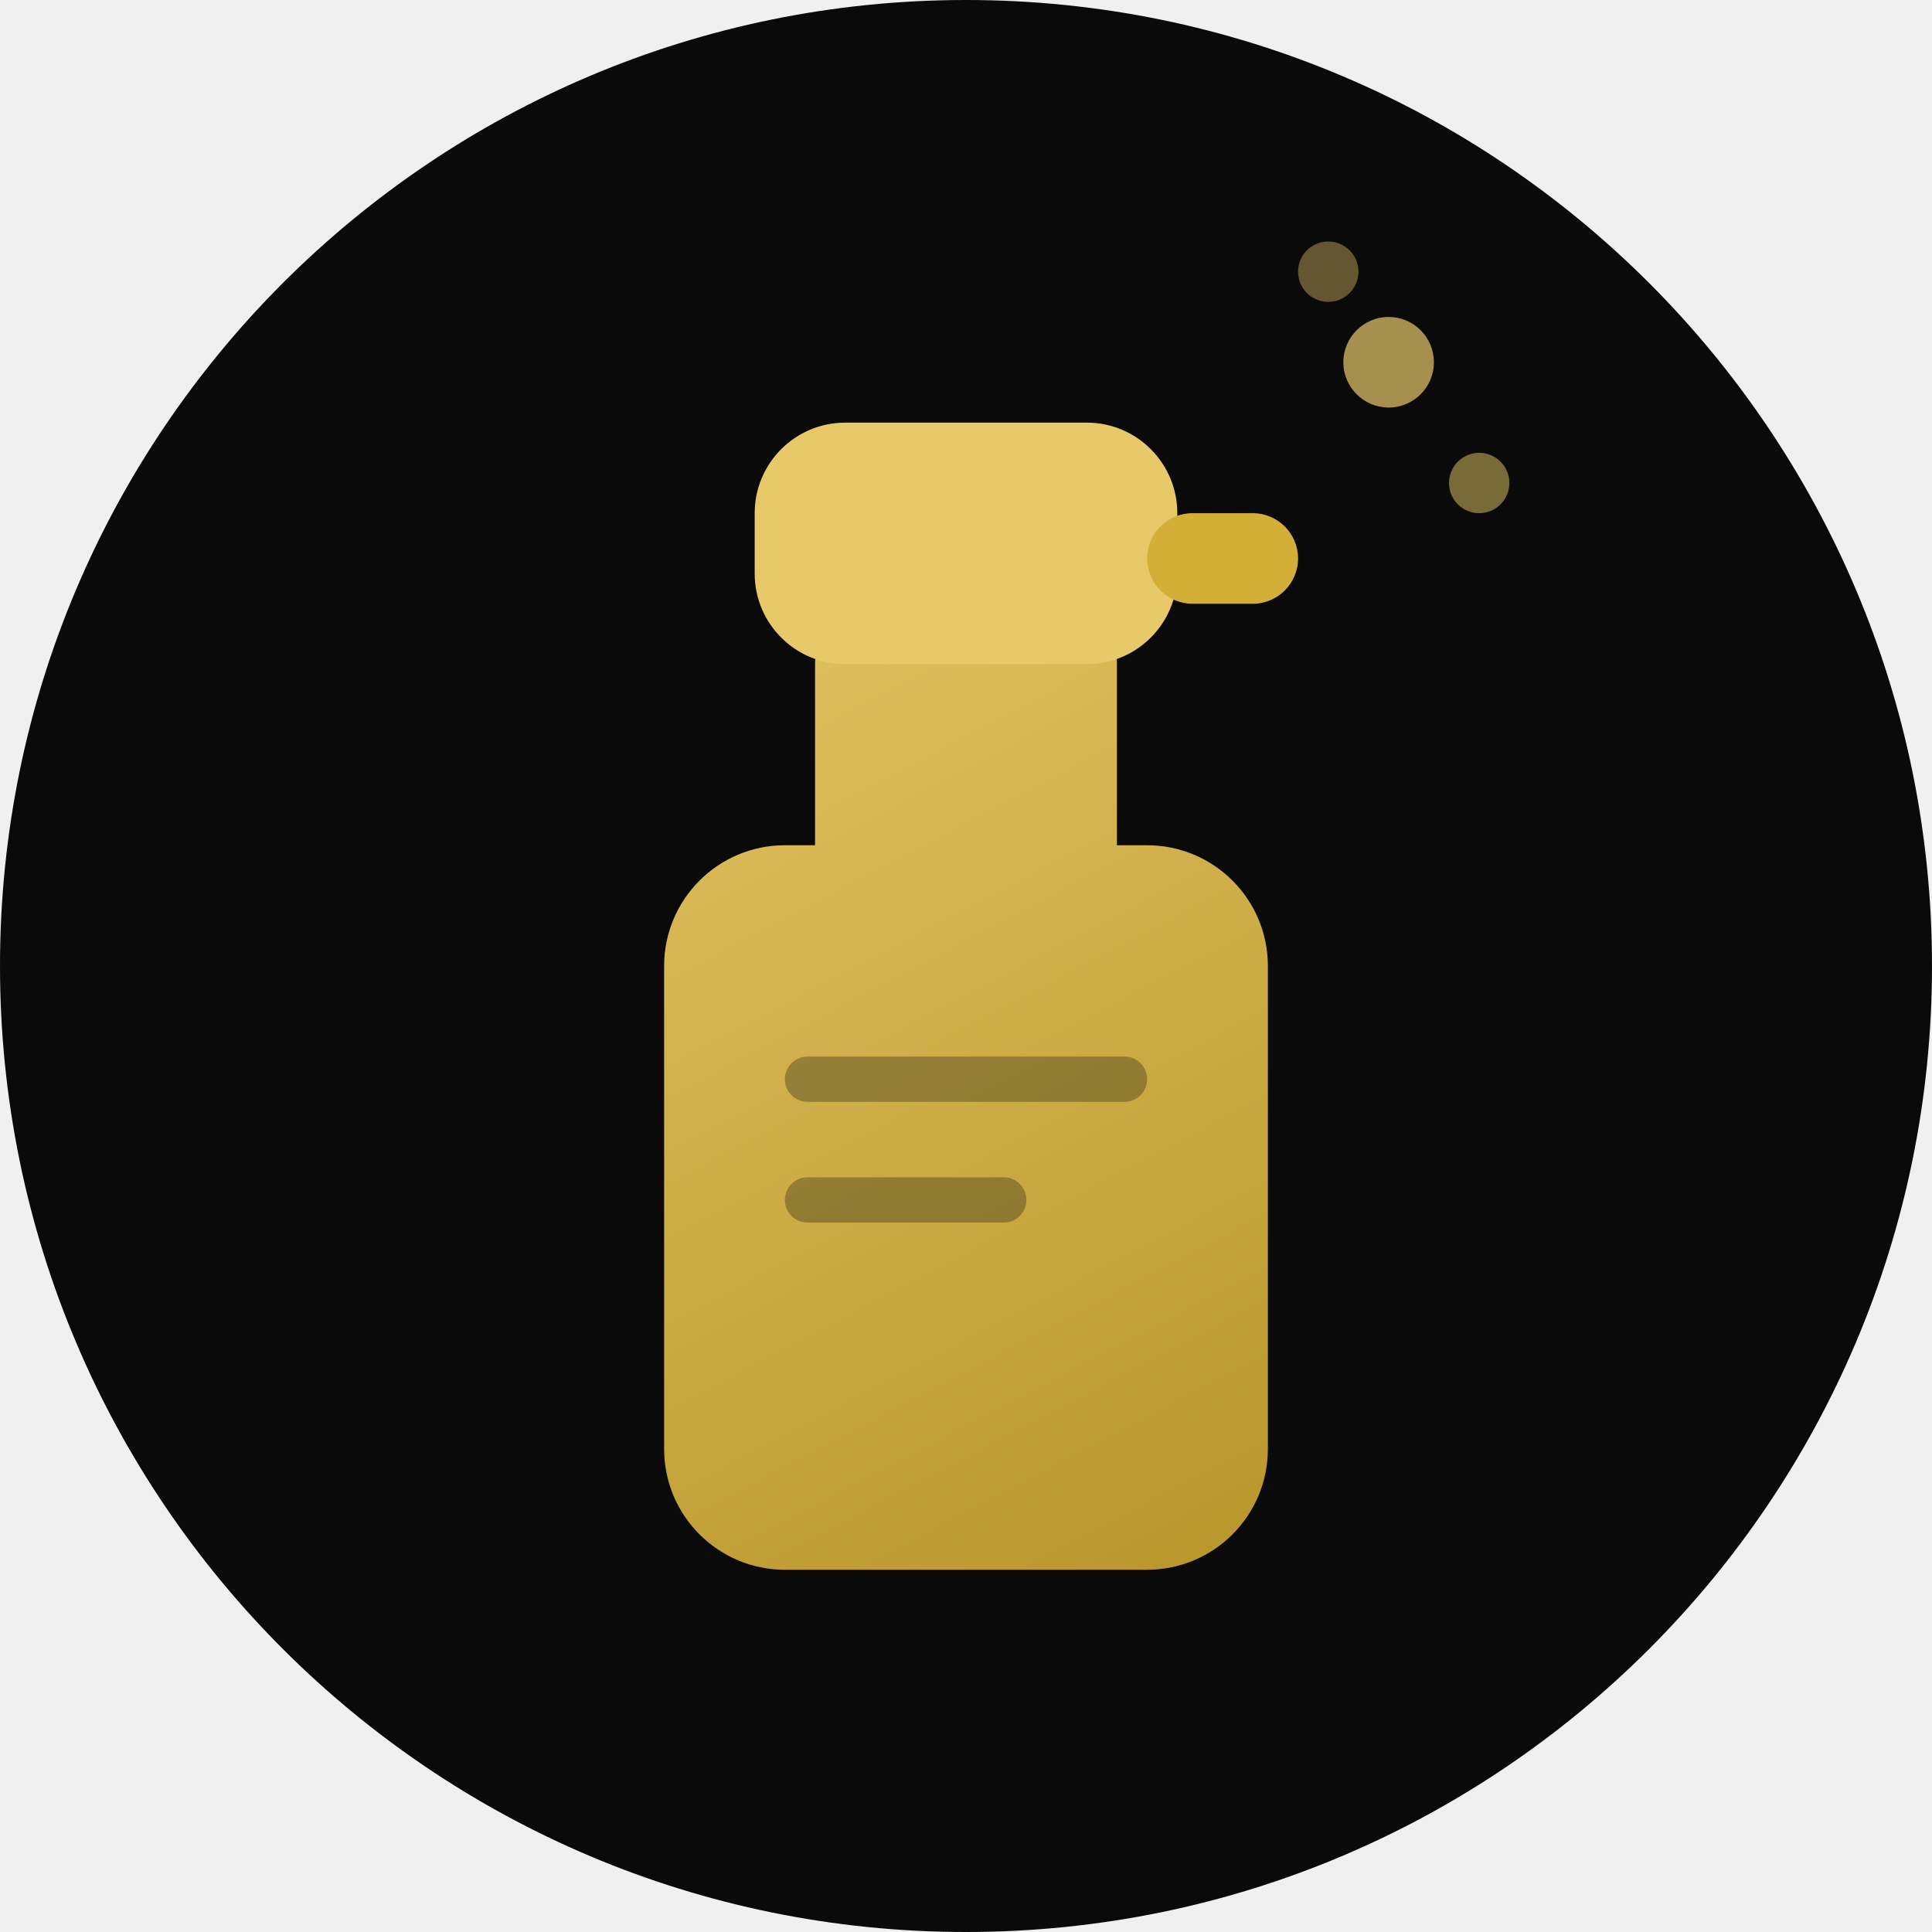
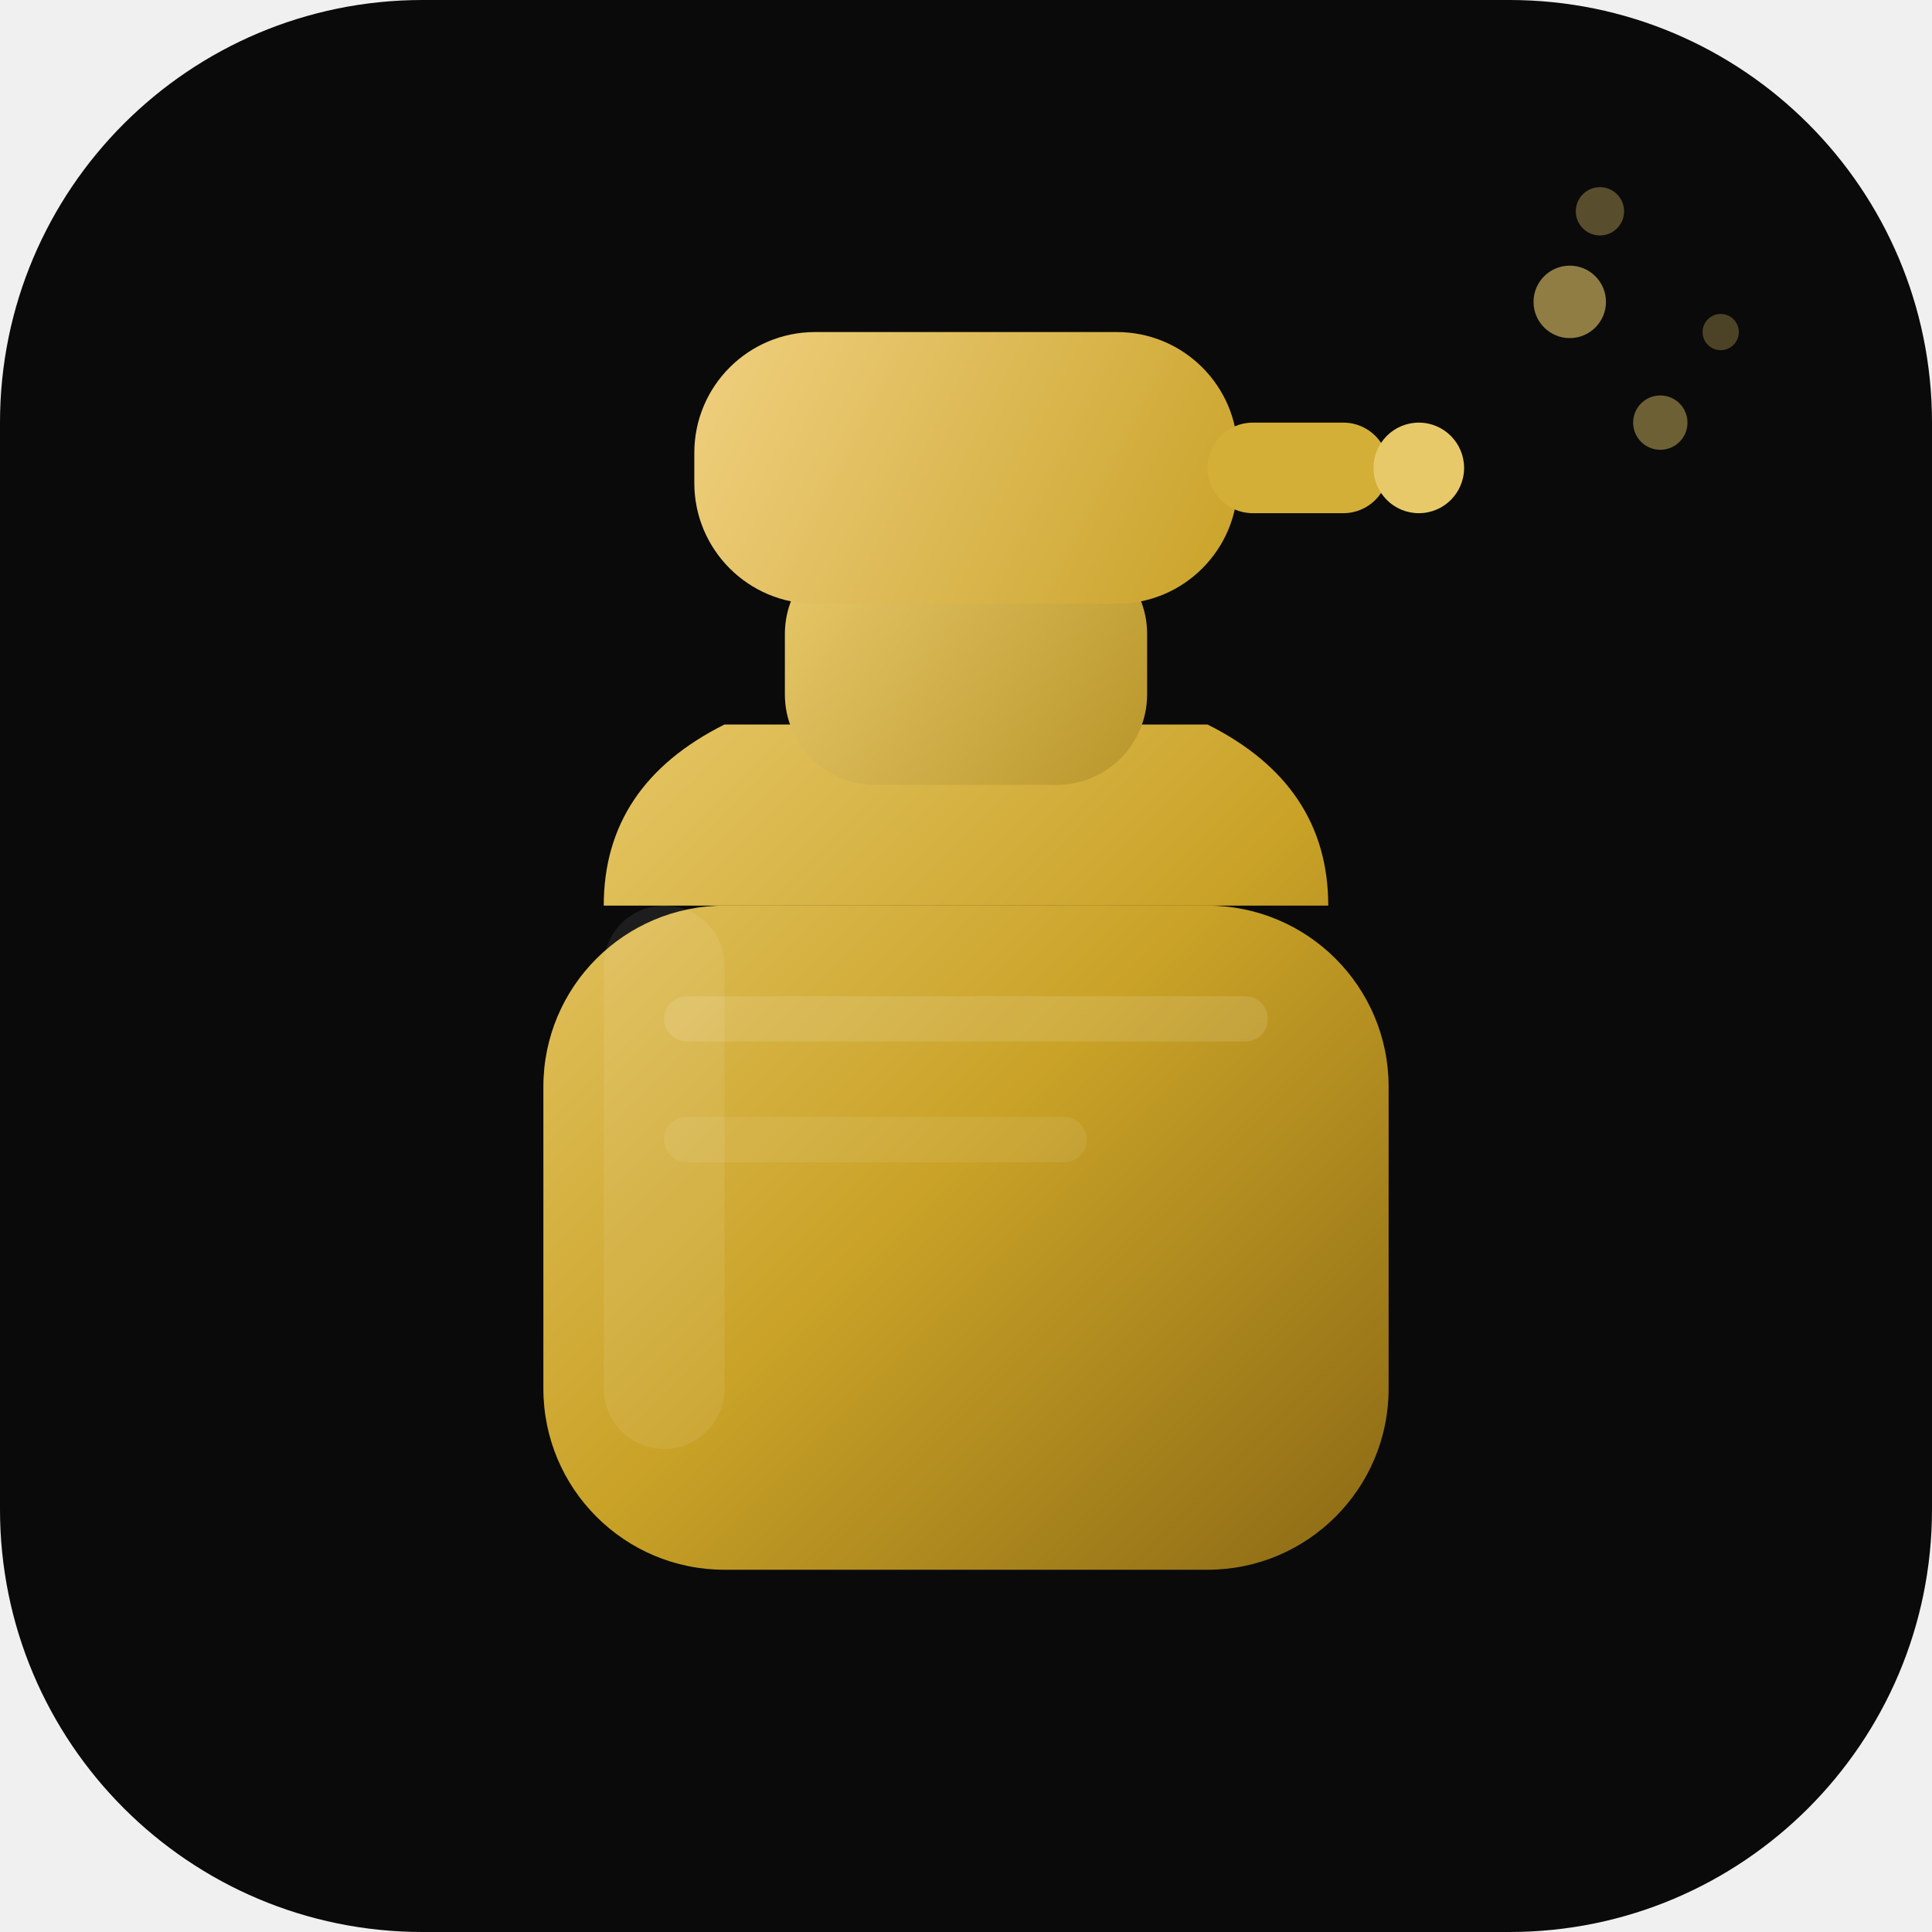
- <svg xmlns="http://www.w3.org/2000/svg" viewBox="0 0 64 64" fill="none">
-   <circle cx="32" cy="32" r="32" fill="#0A0A0A" />
-   <rect x="22" y="28" width="20" height="24" rx="4" fill="url(#gold)" />
-   <rect x="27" y="20" width="10" height="10" rx="2" fill="url(#gold)" />
-   <rect x="25" y="14" width="14" height="8" rx="3" fill="#E8C96A" />
-   <rect x="38" y="17" width="5" height="3" rx="1.5" fill="#D4AF37" />
-   <circle cx="46" cy="12" r="1.5" fill="#E8C96A" opacity="0.7" />
-   <circle cx="49" cy="16" r="1" fill="#E8C96A" opacity="0.5" />
-   <circle cx="44" cy="9" r="1" fill="#E8C96A" opacity="0.4" />
-   <rect x="26" y="35" width="12" height="1.5" rx="0.75" fill="#0A0A0A" opacity="0.3" />
-   <rect x="26" y="39" width="8" height="1.5" rx="0.75" fill="#0A0A0A" opacity="0.3" />
+ <svg xmlns="http://www.w3.org/2000/svg" viewBox="0 0 64 64">
+   <rect width="64" height="64" rx="14" fill="#0A0A0A" />
+   <rect x="18" y="30" width="28" height="22" rx="6" fill="url(#bodyGrad)" />
+   <path d="M22 30 Q18 28 20 24 L24 22 Q28 30 18 30Z" fill="url(#bodyGrad)" opacity="0" />
+   <path d="M20 30 Q20 26 24 24 L40 24 Q44 26 44 30Z" fill="url(#bodyGrad)" />
+   <rect x="26" y="18" width="12" height="8" rx="3" fill="url(#neckGrad)" />
+   <rect x="23" y="11" width="18" height="9" rx="4" fill="url(#capGrad)" />
+   <rect x="40" y="14" width="6" height="3" rx="1.5" fill="#D4AF37" />
+   <circle cx="47" cy="15.5" r="1.5" fill="#E8C96A" />
+   <circle cx="52" cy="10" r="1.2" fill="#E8C96A" opacity="0.6" />
+   <circle cx="55" cy="14" r="0.9" fill="#E8C96A" opacity="0.45" />
+   <circle cx="53" cy="7" r="0.8" fill="#E8C96A" opacity="0.35" />
+   <circle cx="57" cy="11" r="0.6" fill="#E8C96A" opacity="0.3" />
+   <rect x="22" y="33" width="20" height="1.5" rx="0.75" fill="#fff" opacity="0.12" />
+   <rect x="22" y="37" width="14" height="1.5" rx="0.75" fill="#fff" opacity="0.08" />
+   <rect x="20" y="30" width="4" height="18" rx="2" fill="white" opacity="0.08" />
  <defs>
-     <linearGradient id="gold" x1="22" y1="14" x2="42" y2="52" gradientUnits="userSpaceOnUse">
+     <linearGradient id="bodyGrad" x1="18" y1="24" x2="46" y2="52" gradientUnits="userSpaceOnUse">
+       <stop offset="0%" stop-color="#E8C96A" />
+       <stop offset="50%" stop-color="#C9A227" />
+       <stop offset="100%" stop-color="#8B6914" />
+     </linearGradient>
+     <linearGradient id="neckGrad" x1="26" y1="18" x2="38" y2="26" gradientUnits="userSpaceOnUse">
      <stop offset="0%" stop-color="#E8C96A" />
      <stop offset="100%" stop-color="#B8962A" />
    </linearGradient>
+     <linearGradient id="capGrad" x1="23" y1="11" x2="41" y2="20" gradientUnits="userSpaceOnUse">
+       <stop offset="0%" stop-color="#F0D080" />
+       <stop offset="100%" stop-color="#C9A227" />
+     </linearGradient>
  </defs>
</svg>
